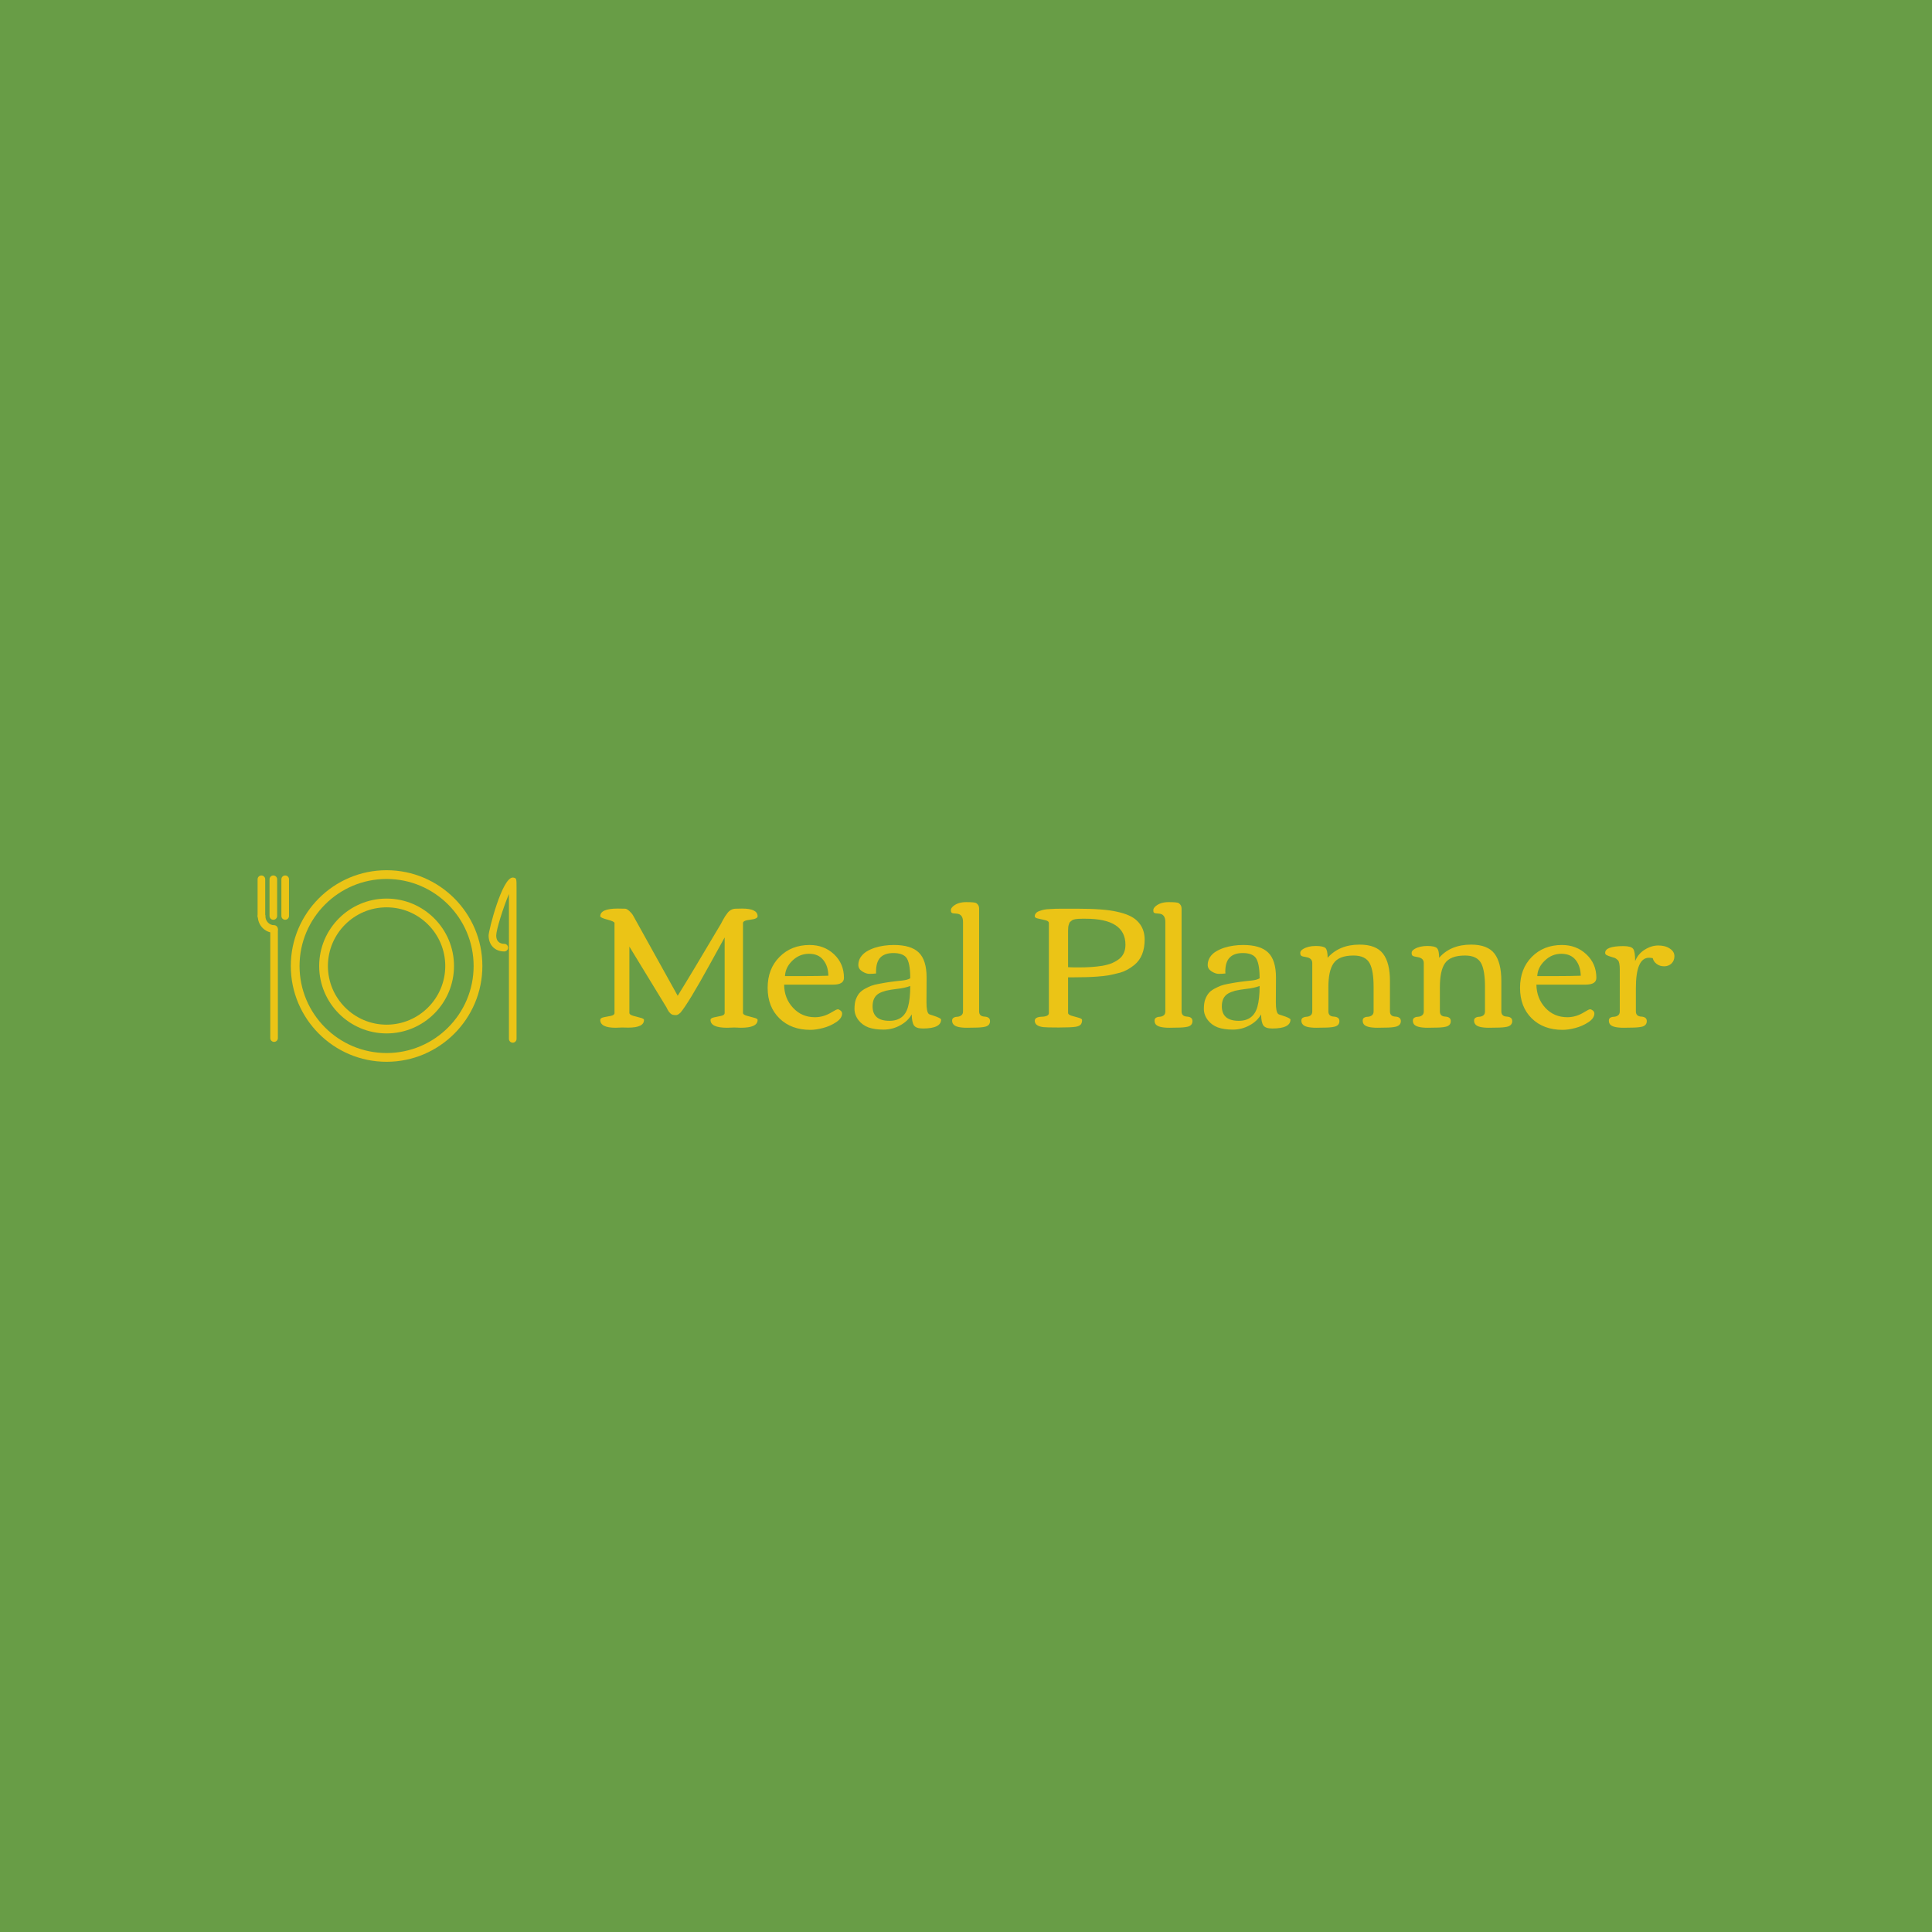
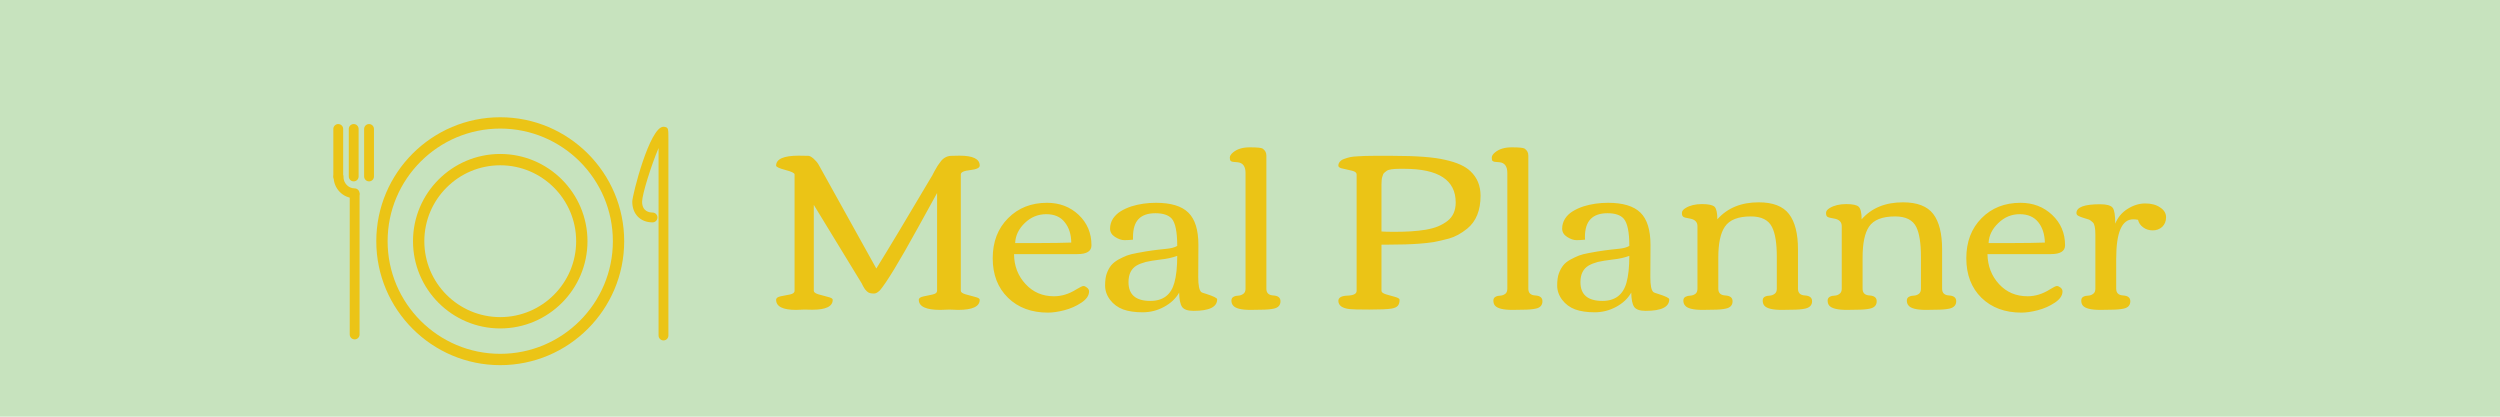
- <svg xmlns="http://www.w3.org/2000/svg" data-v-fde0c5aa="" viewBox="0 0 300 300" class="iconLeft">
-   <defs data-v-fde0c5aa="" />
-   <rect data-v-fde0c5aa="" fill="#689D46" x="0" y="0" width="300px" height="300px" class="logo-background-square" />
-   <defs data-v-fde0c5aa="" />
-   <g data-v-fde0c5aa="" id="cde68142-3314-41d4-8532-16b2269b4958" fill="#EBC416" transform="matrix(1.923792,0,0,1.923792,92.07397,122.4018)">
-     <path d="M1.74 18.14L1.74 10.88L1.74 10.88Q1.74 10.75 1.16 10.60L1.16 10.60L1.16 10.60Q0.59 10.45 0.59 10.33L0.59 10.33L0.59 10.33Q0.59 9.71 2.00 9.71L2.00 9.71L2.60 9.72L2.60 9.72Q2.72 9.72 2.93 9.90L2.93 9.90L2.93 9.90Q3.13 10.08 3.24 10.27L3.24 10.27L6.84 16.75L6.84 16.75Q7.91 15.03 10.30 10.99L10.30 10.99L10.30 11.00L10.30 11.00Q10.34 10.94 10.46 10.69L10.46 10.69L10.46 10.69Q10.59 10.45 10.67 10.33L10.67 10.33L10.67 10.33Q10.75 10.21 10.88 10.04L10.88 10.04L10.88 10.04Q11.15 9.72 11.54 9.72L11.54 9.72L12.04 9.71L12.04 9.71Q13.29 9.71 13.29 10.33L13.29 10.33L13.29 10.33Q13.29 10.54 12.70 10.61L12.70 10.61L12.70 10.61Q12.11 10.67 12.11 10.88L12.11 10.88L12.11 18.14L12.11 18.14Q12.11 18.27 12.41 18.36L12.41 18.36L12.41 18.36Q12.70 18.44 13.00 18.52L13.00 18.52L13.00 18.52Q13.29 18.59 13.29 18.70L13.29 18.70L13.29 18.70Q13.29 19.33 11.94 19.33L11.94 19.33L11.40 19.31L10.83 19.33L10.83 19.33Q9.49 19.33 9.49 18.70L9.49 18.70L9.49 18.70Q9.49 18.55 9.78 18.49L9.78 18.49L9.78 18.49Q10.06 18.43 10.35 18.37L10.35 18.37L10.35 18.37Q10.63 18.31 10.63 18.14L10.63 18.14L10.63 12.04L10.63 12.04Q10.50 12.27 9.45 14.18L9.45 14.18L9.45 14.18Q7.69 17.38 7.05 18.13L7.05 18.13L7.05 18.12L7.05 18.12Q6.86 18.31 6.70 18.31L6.70 18.31L6.70 18.31Q6.54 18.31 6.43 18.28L6.43 18.28L6.43 18.28Q6.33 18.25 6.25 18.17L6.25 18.17L6.25 18.17Q6.17 18.09 6.13 18.04L6.13 18.04L6.13 18.04Q6.09 17.99 6.02 17.86L6.02 17.86L6.02 17.86Q5.95 17.73 5.93 17.68L5.93 17.68L2.94 12.78L2.94 18.14L2.94 18.14Q2.94 18.27 3.23 18.36L3.23 18.36L3.23 18.36Q3.53 18.44 3.82 18.52L3.82 18.52L3.82 18.52Q4.12 18.59 4.12 18.70L4.12 18.70L4.12 18.70Q4.12 19.32 2.85 19.32L2.85 19.32L2.35 19.31L1.83 19.33L1.83 19.33Q0.59 19.33 0.59 18.70L0.59 18.70L0.59 18.70Q0.59 18.54 0.88 18.48L0.88 18.48L0.88 18.48Q1.16 18.43 1.45 18.37L1.45 18.37L1.45 18.37Q1.74 18.31 1.74 18.14L1.74 18.14ZM15.05 18.57L15.05 18.57L15.05 18.57Q14.10 17.64 14.10 16.11L14.10 16.11L14.10 16.11Q14.10 14.57 15.06 13.61L15.06 13.61L15.06 13.61Q16.01 12.65 17.49 12.65L17.49 12.65L17.49 12.65Q18.66 12.65 19.46 13.40L19.46 13.40L19.46 13.40Q20.26 14.16 20.26 15.30L20.26 15.30L20.26 15.30Q20.26 15.85 19.39 15.85L19.39 15.85L15.43 15.85L15.43 15.85Q15.44 16.96 16.15 17.72L16.15 17.72L16.15 17.72Q16.85 18.48 17.92 18.48L17.92 18.48L17.92 18.48Q18.63 18.48 19.30 18.06L19.30 18.06L19.30 18.06Q19.66 17.84 19.76 17.84L19.76 17.84L19.76 17.84Q19.86 17.84 19.98 17.94L19.98 17.94L19.98 17.94Q20.11 18.04 20.11 18.18L20.11 18.18L20.11 18.18Q20.11 18.56 19.63 18.88L19.63 18.88L19.63 18.88Q19.15 19.20 18.57 19.35L18.57 19.35L18.57 19.35Q17.99 19.50 17.55 19.50L17.55 19.50L17.55 19.50Q16.00 19.50 15.05 18.57ZM19.00 15.13L19.00 15.13L19.00 15.13Q18.99 14.35 18.59 13.86L18.59 13.86L18.59 13.86Q18.20 13.36 17.44 13.36L17.44 13.36L17.44 13.36Q16.67 13.36 16.10 13.91L16.10 13.91L16.10 13.91Q15.53 14.46 15.50 15.16L15.50 15.16L17.10 15.16L17.10 15.16Q18.16 15.16 19.00 15.13ZM22.31 14.98L22.31 14.98L22.31 14.98Q22.05 14.98 21.73 14.78L21.73 14.78L21.73 14.78Q21.42 14.58 21.42 14.26L21.42 14.26L21.42 14.26Q21.42 13.93 21.60 13.64L21.60 13.64L21.60 13.64Q21.79 13.36 22.08 13.18L22.08 13.18L22.08 13.18Q22.37 13.00 22.76 12.87L22.76 12.87L22.76 12.87Q23.47 12.65 24.29 12.65L24.29 12.65L24.29 12.65Q25.68 12.65 26.30 13.26L26.30 13.26L26.30 13.26Q26.93 13.87 26.93 15.28L26.93 15.28L26.92 17.29L26.92 17.29Q26.92 18.03 27.10 18.21L27.10 18.21L27.10 18.21Q27.15 18.26 27.41 18.33L27.41 18.33L27.41 18.33Q28.10 18.55 28.10 18.67L28.10 18.67L28.10 18.67Q28.10 19.39 26.63 19.39L26.63 19.39L26.63 19.39Q26.08 19.39 25.91 19.14L25.91 19.14L25.91 19.14Q25.74 18.89 25.73 18.25L25.73 18.25L25.73 18.25Q25.42 18.80 24.79 19.14L24.79 19.14L24.79 19.14Q24.17 19.48 23.45 19.48L23.45 19.48L23.45 19.48Q22.73 19.48 22.23 19.30L22.23 19.30L22.23 19.30Q21.73 19.11 21.42 18.70L21.42 18.70L21.42 18.70Q21.11 18.29 21.11 17.81L21.11 17.81L21.11 17.81Q21.11 17.33 21.22 17.04L21.22 17.04L21.22 17.04Q21.33 16.75 21.49 16.55L21.49 16.55L21.49 16.55Q21.66 16.35 21.94 16.19L21.94 16.19L21.94 16.19Q22.22 16.04 22.47 15.94L22.47 15.94L22.47 15.94Q22.72 15.85 23.11 15.78L23.11 15.78L23.11 15.78Q23.68 15.67 24.07 15.62L24.07 15.62L24.07 15.62Q24.46 15.58 24.47 15.57L24.47 15.57L24.47 15.57Q24.51 15.57 24.94 15.52L24.94 15.52L24.94 15.52Q25.37 15.48 25.61 15.34L25.61 15.34L25.61 15.34Q25.61 14.04 25.27 13.64L25.27 13.64L25.27 13.64Q24.96 13.30 24.25 13.30L24.25 13.30L24.25 13.30Q23.55 13.30 23.20 13.66L23.20 13.66L23.20 13.66Q22.85 14.02 22.85 14.80L22.85 14.80L22.85 14.95L22.85 14.95Q22.57 14.98 22.31 14.98ZM25.61 15.96L25.61 15.96L25.61 15.96Q25.15 16.13 24.56 16.19L24.56 16.19L24.56 16.19Q23.98 16.26 23.65 16.34L23.65 16.34L23.65 16.34Q23.31 16.43 23.08 16.56L23.08 16.56L23.08 16.56Q22.57 16.86 22.57 17.60L22.57 17.60L22.57 17.60Q22.57 18.77 23.93 18.77L23.93 18.77L23.93 18.77Q25.12 18.77 25.43 17.64L25.43 17.64L25.43 17.64Q25.61 17.00 25.61 15.96ZM30.78 19.32L30.78 19.32L30.19 19.33L30.19 19.33Q29.30 19.33 29.09 19.05L29.09 19.05L29.09 19.05Q28.99 18.93 28.99 18.75L28.99 18.75L28.99 18.75Q28.99 18.58 29.13 18.51L29.13 18.51L29.13 18.51Q29.26 18.44 29.43 18.44L29.43 18.44L29.43 18.44Q29.59 18.43 29.73 18.33L29.73 18.33L29.73 18.33Q29.87 18.23 29.87 18.01L29.87 18.01L29.87 10.79L29.87 10.79Q29.87 10.17 29.37 10.12L29.37 10.12L29.37 10.12Q29.33 10.12 29.25 10.11L29.25 10.11L29.25 10.11Q29.18 10.10 29.14 10.10L29.14 10.10L29.14 10.10Q29.11 10.10 29.06 10.09L29.06 10.09L29.06 10.09Q29.00 10.08 28.98 10.06L28.98 10.06L28.98 10.06Q28.96 10.05 28.94 10.03L28.94 10.03L28.94 10.03Q28.89 9.99 28.89 9.83L28.89 9.83L28.89 9.83Q28.89 9.67 29.10 9.50L29.10 9.50L29.10 9.50Q29.48 9.19 30.13 9.19L30.13 9.19L30.13 9.19Q30.82 9.19 30.94 9.27L30.94 9.27L30.94 9.27Q31.17 9.43 31.17 9.70L31.17 9.70L31.17 18.01L31.17 18.01Q31.17 18.41 31.61 18.43L31.61 18.43L31.61 18.43Q32.05 18.46 32.05 18.79L32.05 18.79L32.05 18.79Q32.05 19.16 31.64 19.25L31.64 19.25L31.64 19.25Q31.33 19.32 30.78 19.32ZM36.52 10.65L36.52 10.65L36.52 10.65Q36.24 10.58 35.95 10.52L35.95 10.52L35.95 10.52Q35.66 10.47 35.66 10.33L35.66 10.33L35.66 10.33Q35.66 10.19 35.76 10.08L35.76 10.08L35.76 10.08Q35.85 9.97 36.03 9.91L36.03 9.91L36.03 9.91Q36.22 9.84 36.40 9.80L36.40 9.80L36.40 9.80Q36.59 9.76 36.88 9.75L36.88 9.75L36.88 9.75Q37.28 9.72 37.86 9.72L37.86 9.72L39.05 9.72L39.05 9.72Q41.28 9.72 42.32 9.97L42.32 9.97L42.32 9.97Q43.42 10.21 43.91 10.69L43.91 10.69L43.91 10.69Q44.53 11.28 44.53 12.21L44.53 12.21L44.53 12.21Q44.53 13.58 43.70 14.26L43.70 14.26L43.70 14.26Q43.13 14.72 42.56 14.88L42.56 14.88L42.56 14.88Q41.99 15.03 41.61 15.10L41.61 15.10L41.61 15.10Q41.23 15.16 40.71 15.20L40.71 15.20L40.71 15.20Q39.92 15.26 38.78 15.26L38.78 15.26L38.35 15.26L38.35 18.14L38.35 18.14Q38.35 18.27 38.63 18.36L38.63 18.36L38.63 18.36Q38.92 18.44 39.20 18.52L39.20 18.52L39.20 18.52Q39.48 18.60 39.48 18.70L39.48 18.70L39.48 18.70Q39.48 18.93 39.38 19.06L39.38 19.06L39.38 19.06Q39.27 19.20 38.97 19.25L38.97 19.25L38.97 19.25Q38.61 19.31 37.59 19.31L37.59 19.31L37.59 19.31Q36.58 19.31 36.36 19.28L36.36 19.28L36.36 19.28Q35.67 19.20 35.66 18.77L35.66 18.77L35.66 18.77Q35.66 18.46 36.23 18.44L36.23 18.44L36.23 18.44Q36.80 18.42 36.80 18.14L36.80 18.14L36.80 10.88L36.80 10.88Q36.80 10.72 36.52 10.65ZM42.98 12.63L42.98 12.63L42.98 12.63Q42.98 10.53 39.77 10.53L39.77 10.53L39.48 10.53L39.48 10.53Q38.84 10.53 38.67 10.66L38.67 10.66L38.67 10.66Q38.49 10.79 38.46 10.86L38.46 10.86L38.46 10.86Q38.43 10.94 38.40 11.03L38.40 11.03L38.40 11.03Q38.35 11.18 38.35 11.50L38.35 11.50L38.35 14.44L38.35 14.44Q38.60 14.46 39.17 14.46L39.17 14.46L39.17 14.46Q39.74 14.46 40.20 14.43L40.20 14.43L40.20 14.43Q40.66 14.40 41.11 14.33L41.11 14.33L41.11 14.33Q41.56 14.25 41.88 14.12L41.88 14.12L41.88 14.12Q42.21 13.98 42.47 13.78L42.47 13.78L42.47 13.78Q42.98 13.38 42.98 12.63ZM47.12 19.32L47.12 19.32L46.53 19.33L46.53 19.33Q45.64 19.33 45.42 19.05L45.42 19.05L45.42 19.05Q45.33 18.93 45.33 18.75L45.33 18.75L45.33 18.75Q45.33 18.58 45.47 18.51L45.47 18.51L45.47 18.51Q45.60 18.44 45.77 18.44L45.77 18.44L45.77 18.44Q45.93 18.43 46.07 18.33L46.07 18.33L46.07 18.33Q46.20 18.23 46.20 18.01L46.20 18.01L46.20 10.79L46.20 10.79Q46.20 10.17 45.71 10.12L45.71 10.12L45.71 10.12Q45.66 10.12 45.59 10.11L45.59 10.11L45.59 10.11Q45.51 10.10 45.48 10.10L45.48 10.10L45.48 10.10Q45.45 10.10 45.39 10.09L45.39 10.09L45.39 10.09Q45.34 10.08 45.32 10.06L45.32 10.06L45.32 10.06Q45.29 10.05 45.27 10.03L45.27 10.03L45.27 10.03Q45.23 9.99 45.23 9.83L45.23 9.83L45.23 9.83Q45.23 9.67 45.44 9.50L45.44 9.50L45.44 9.50Q45.82 9.19 46.47 9.19L46.47 9.19L46.47 9.19Q47.16 9.19 47.28 9.27L47.28 9.27L47.28 9.27Q47.51 9.43 47.51 9.70L47.51 9.70L47.51 18.01L47.51 18.01Q47.51 18.41 47.95 18.43L47.95 18.43L47.95 18.43Q48.39 18.46 48.39 18.79L48.39 18.79L48.39 18.79Q48.39 19.16 47.98 19.25L47.98 19.25L47.98 19.25Q47.67 19.32 47.12 19.32ZM50.51 14.98L50.51 14.98L50.51 14.98Q50.25 14.98 49.93 14.78L49.93 14.78L49.93 14.78Q49.62 14.58 49.62 14.26L49.62 14.26L49.62 14.26Q49.62 13.93 49.80 13.64L49.80 13.64L49.80 13.64Q49.98 13.36 50.28 13.18L50.28 13.18L50.28 13.18Q50.57 13.00 50.96 12.87L50.96 12.87L50.96 12.87Q51.67 12.65 52.49 12.65L52.49 12.65L52.49 12.65Q53.87 12.65 54.50 13.26L54.50 13.26L54.50 13.26Q55.13 13.87 55.13 15.28L55.13 15.28L55.12 17.29L55.12 17.29Q55.12 18.03 55.30 18.21L55.30 18.21L55.30 18.21Q55.35 18.26 55.60 18.33L55.60 18.33L55.60 18.33Q56.30 18.55 56.30 18.67L56.30 18.67L56.30 18.67Q56.30 19.39 54.83 19.39L54.83 19.39L54.83 19.39Q54.28 19.39 54.11 19.14L54.11 19.14L54.11 19.14Q53.94 18.89 53.93 18.25L53.93 18.25L53.93 18.25Q53.62 18.80 52.99 19.14L52.99 19.14L52.99 19.14Q52.36 19.48 51.65 19.48L51.65 19.48L51.65 19.48Q50.93 19.48 50.43 19.30L50.43 19.30L50.43 19.30Q49.93 19.11 49.62 18.70L49.62 18.70L49.62 18.70Q49.31 18.29 49.31 17.81L49.31 17.81L49.31 17.81Q49.31 17.33 49.42 17.04L49.42 17.04L49.42 17.04Q49.53 16.75 49.69 16.55L49.69 16.55L49.69 16.55Q49.85 16.35 50.14 16.19L50.14 16.19L50.14 16.19Q50.42 16.04 50.67 15.94L50.67 15.94L50.67 15.94Q50.91 15.85 51.30 15.78L51.30 15.78L51.30 15.78Q51.88 15.67 52.27 15.62L52.27 15.62L52.27 15.62Q52.66 15.58 52.67 15.57L52.67 15.57L52.67 15.57Q52.71 15.57 53.14 15.52L53.14 15.52L53.14 15.52Q53.57 15.48 53.81 15.34L53.81 15.34L53.81 15.34Q53.81 14.04 53.46 13.64L53.46 13.64L53.46 13.64Q53.16 13.30 52.45 13.30L52.45 13.30L52.45 13.30Q51.75 13.30 51.40 13.66L51.40 13.66L51.40 13.66Q51.04 14.02 51.04 14.80L51.04 14.80L51.05 14.95L51.05 14.95Q50.76 14.98 50.51 14.98ZM53.81 15.96L53.81 15.96L53.81 15.96Q53.35 16.13 52.76 16.19L52.76 16.19L52.76 16.19Q52.18 16.26 51.84 16.34L51.84 16.34L51.84 16.34Q51.51 16.43 51.28 16.56L51.28 16.56L51.28 16.56Q50.76 16.86 50.76 17.60L50.76 17.60L50.76 17.60Q50.76 18.77 52.13 18.77L52.13 18.77L52.13 18.77Q53.31 18.77 53.63 17.64L53.63 17.64L53.63 17.64Q53.81 17.00 53.81 15.96ZM58.97 19.32L58.97 19.32L58.39 19.33L58.39 19.33Q57.49 19.33 57.28 19.05L57.28 19.05L57.28 19.05Q57.18 18.93 57.18 18.75L57.18 18.75L57.18 18.75Q57.18 18.58 57.32 18.51L57.32 18.51L57.32 18.51Q57.46 18.44 57.62 18.44L57.62 18.44L57.62 18.44Q57.79 18.43 57.93 18.33L57.93 18.33L57.93 18.33Q58.06 18.23 58.06 18.01L58.06 18.01L58.06 14.11L58.06 14.11Q58.06 13.71 57.57 13.63L57.57 13.63L57.57 13.63Q57.23 13.58 57.16 13.51L57.16 13.51L57.16 13.51Q57.09 13.45 57.09 13.28L57.09 13.28L57.09 13.28Q57.09 13.11 57.33 12.97L57.33 12.97L57.33 12.97Q57.73 12.73 58.34 12.73L58.34 12.73L58.34 12.73Q58.95 12.73 59.13 12.90L59.13 12.90L59.13 12.90Q59.30 13.08 59.30 13.68L59.30 13.68L59.30 13.68Q60.24 12.62 61.88 12.62L61.88 12.62L61.88 12.62Q63.21 12.62 63.77 13.35L63.77 13.35L63.77 13.35Q64.33 14.08 64.33 15.55L64.33 15.55L64.33 18.01L64.33 18.01Q64.33 18.41 64.77 18.43L64.77 18.43L64.77 18.43Q65.21 18.46 65.21 18.79L65.21 18.79L65.21 18.79Q65.21 19.15 64.78 19.25L64.78 19.25L64.78 19.25Q64.47 19.32 63.92 19.32L63.92 19.32L63.33 19.33L63.33 19.33Q62.43 19.33 62.22 19.05L62.22 19.05L62.22 19.05Q62.13 18.93 62.13 18.75L62.13 18.75L62.13 18.75Q62.13 18.58 62.26 18.51L62.26 18.51L62.26 18.51Q62.40 18.44 62.57 18.44L62.57 18.44L62.57 18.44Q62.73 18.43 62.87 18.33L62.87 18.33L62.87 18.33Q63.01 18.23 63.01 18.01L63.01 18.01L63.01 16.02L63.01 16.02Q63.01 14.75 62.71 14.16L62.71 14.16L62.71 14.16Q62.38 13.50 61.39 13.50L61.39 13.50L61.39 13.50Q60.20 13.50 59.77 14.14L59.77 14.14L59.77 14.14Q59.36 14.74 59.36 16.06L59.36 16.06L59.36 18.01L59.36 18.01Q59.36 18.41 59.80 18.43L59.80 18.43L59.80 18.43Q60.25 18.46 60.25 18.79L60.25 18.79L60.25 18.79Q60.25 19.16 59.83 19.25L59.83 19.25L59.83 19.25Q59.53 19.32 58.97 19.32ZM67.97 19.32L67.97 19.32L67.38 19.33L67.38 19.33Q66.49 19.33 66.27 19.05L66.27 19.05L66.27 19.05Q66.18 18.93 66.18 18.75L66.18 18.75L66.18 18.75Q66.18 18.58 66.32 18.51L66.32 18.51L66.32 18.51Q66.45 18.44 66.62 18.44L66.62 18.44L66.62 18.44Q66.79 18.43 66.92 18.33L66.92 18.33L66.92 18.33Q67.06 18.23 67.06 18.01L67.06 18.01L67.06 14.11L67.06 14.11Q67.06 13.71 66.57 13.63L66.57 13.63L66.57 13.63Q66.23 13.58 66.15 13.51L66.15 13.51L66.15 13.51Q66.08 13.45 66.08 13.28L66.08 13.28L66.08 13.28Q66.08 13.11 66.32 12.97L66.32 12.97L66.32 12.97Q66.73 12.73 67.34 12.73L67.34 12.73L67.34 12.73Q67.95 12.73 68.12 12.90L68.12 12.90L68.12 12.90Q68.30 13.08 68.30 13.68L68.30 13.68L68.30 13.68Q69.23 12.62 70.88 12.62L70.88 12.62L70.88 12.62Q72.21 12.62 72.77 13.35L72.77 13.35L72.77 13.35Q73.32 14.08 73.32 15.55L73.32 15.55L73.32 18.01L73.32 18.01Q73.32 18.41 73.76 18.43L73.76 18.43L73.76 18.43Q74.20 18.46 74.20 18.79L74.20 18.79L74.20 18.79Q74.20 19.15 73.78 19.25L73.78 19.25L73.78 19.25Q73.47 19.32 72.91 19.32L72.91 19.32L72.32 19.33L72.32 19.33Q71.43 19.33 71.22 19.05L71.22 19.05L71.22 19.05Q71.12 18.93 71.12 18.75L71.12 18.75L71.12 18.75Q71.12 18.58 71.26 18.51L71.26 18.51L71.26 18.51Q71.39 18.44 71.56 18.44L71.56 18.44L71.56 18.44Q71.73 18.43 71.87 18.33L71.87 18.33L71.87 18.33Q72.00 18.23 72.00 18.01L72.00 18.01L72.00 16.02L72.00 16.02Q72.00 14.75 71.71 14.16L71.71 14.16L71.71 14.16Q71.38 13.50 70.39 13.50L70.39 13.50L70.39 13.50Q69.19 13.50 68.76 14.14L68.76 14.14L68.76 14.14Q68.36 14.74 68.36 16.06L68.36 16.06L68.36 18.01L68.36 18.01Q68.36 18.41 68.80 18.43L68.80 18.43L68.80 18.43Q69.24 18.46 69.24 18.79L69.24 18.79L69.24 18.79Q69.24 19.16 68.82 19.25L68.82 19.25L68.82 19.25Q68.52 19.32 67.97 19.32ZM75.77 18.57L75.77 18.57L75.77 18.57Q74.83 17.64 74.83 16.11L74.83 16.11L74.83 16.11Q74.83 14.57 75.78 13.61L75.78 13.61L75.78 13.61Q76.73 12.65 78.21 12.65L78.21 12.65L78.21 12.65Q79.38 12.65 80.18 13.40L80.18 13.40L80.18 13.40Q80.99 14.16 80.99 15.30L80.99 15.30L80.99 15.30Q80.99 15.85 80.11 15.85L80.11 15.85L76.15 15.85L76.15 15.85Q76.17 16.96 76.87 17.72L76.87 17.72L76.87 17.72Q77.57 18.48 78.65 18.48L78.65 18.48L78.65 18.48Q79.36 18.48 80.03 18.06L80.03 18.06L80.03 18.06Q80.38 17.84 80.48 17.84L80.48 17.84L80.48 17.84Q80.58 17.84 80.71 17.94L80.71 17.94L80.71 17.94Q80.83 18.04 80.83 18.18L80.83 18.18L80.83 18.18Q80.83 18.56 80.35 18.88L80.35 18.88L80.35 18.88Q79.87 19.20 79.29 19.35L79.29 19.35L79.29 19.35Q78.71 19.50 78.27 19.50L78.27 19.50L78.27 19.50Q76.72 19.50 75.77 18.57ZM79.73 15.13L79.73 15.13L79.73 15.13Q79.71 14.35 79.32 13.86L79.32 13.86L79.32 13.86Q78.92 13.36 78.16 13.36L78.16 13.36L78.16 13.36Q77.40 13.36 76.83 13.91L76.83 13.91L76.83 13.91Q76.25 14.46 76.22 15.16L76.22 15.16L77.82 15.16L77.82 15.16Q78.89 15.16 79.73 15.13ZM83.79 19.32L83.79 19.32L83.20 19.33L83.20 19.33Q82.30 19.33 82.09 19.05L82.09 19.05L82.09 19.05Q82.00 18.93 82.00 18.75L82.00 18.75L82.00 18.75Q82.00 18.58 82.13 18.51L82.13 18.51L82.13 18.51Q82.27 18.44 82.44 18.44L82.44 18.44L82.44 18.44Q82.61 18.43 82.74 18.33L82.74 18.33L82.74 18.33Q82.88 18.23 82.88 18.01L82.88 18.01L82.88 14.64L82.88 14.64Q82.88 14.03 82.73 13.88L82.73 13.88L82.73 13.88Q82.58 13.74 82.49 13.70L82.49 13.70L82.49 13.70Q82.39 13.66 82.17 13.60L82.17 13.60L82.17 13.60Q81.96 13.54 81.83 13.47L81.83 13.47L81.83 13.47Q81.70 13.41 81.70 13.29L81.70 13.29L81.70 13.29Q81.70 12.74 83.17 12.74L83.17 12.74L83.17 12.74Q83.79 12.74 83.96 12.96L83.96 12.96L83.96 12.96Q84.12 13.17 84.12 13.95L84.12 13.95L84.12 13.95Q84.36 13.36 84.89 13.03L84.89 13.03L84.89 13.03Q85.43 12.69 85.99 12.69L85.99 12.69L85.99 12.69Q86.56 12.69 86.92 12.94L86.92 12.94L86.92 12.94Q87.29 13.18 87.29 13.55L87.29 13.55L87.29 13.55Q87.29 13.92 87.05 14.15L87.05 14.15L87.05 14.15Q86.81 14.37 86.46 14.37L86.46 14.37L86.46 14.37Q86.11 14.37 85.86 14.18L85.86 14.18L85.86 14.18Q85.61 14 85.54 13.71L85.54 13.71L85.54 13.71Q85.36 13.68 85.24 13.68L85.24 13.68L85.24 13.68Q84.18 13.68 84.18 16.13L84.18 16.13L84.18 18.01L84.18 18.01Q84.18 18.41 84.62 18.43L84.62 18.43L84.62 18.43Q85.06 18.46 85.06 18.79L85.06 18.79L85.06 18.79Q85.06 19.16 84.65 19.25L84.65 19.25L84.65 19.25Q84.33 19.32 83.79 19.32Z" />
+ <svg xmlns="http://www.w3.org/2000/svg" data-v-fde0c5aa="" viewBox="0 0 300 50" class="iconLeft">
+   <defs data-v-fde0c5aa="">
+         
+     </defs>
+   <rect data-v-fde0c5aa="" fill="#C7E3BE" x="0" y="0" width="300px" height="50px" class="logo-background-square">
+     </rect>
+   <defs data-v-fde0c5aa="">
+         
+     </defs>
+   <g data-v-fde0c5aa="" id="cde68142-3314-41d4-8532-16b2269b4958" fill="#EBC416" transform="matrix(1.923792,0,0,1.923792,92,0)">
+     <path d="M1.74 18.14L1.74 10.88L1.74 10.88Q1.74 10.75 1.16 10.60L1.16 10.60L1.16 10.60Q0.59 10.45 0.59 10.33L0.59 10.33L0.59 10.33Q0.59 9.71 2.00 9.71L2.00 9.71L2.60 9.72L2.60 9.72Q2.72 9.72 2.93 9.90L2.93 9.90L2.93 9.90Q3.13 10.08 3.24 10.27L3.24 10.27L6.84 16.75L6.84 16.75Q7.91 15.03 10.30 10.99L10.30 10.99L10.30 11.00L10.30 11.00Q10.34 10.94 10.46 10.69L10.46 10.69L10.46 10.69Q10.59 10.45 10.67 10.33L10.67 10.33L10.67 10.33Q10.75 10.21 10.88 10.04L10.88 10.04L10.88 10.04Q11.15 9.72 11.54 9.72L11.54 9.72L12.04 9.71L12.04 9.71Q13.29 9.71 13.29 10.33L13.29 10.33L13.29 10.33Q13.29 10.54 12.70 10.61L12.70 10.61L12.70 10.61Q12.11 10.67 12.11 10.88L12.11 10.88L12.11 18.14L12.11 18.14Q12.11 18.27 12.41 18.36L12.41 18.36L12.41 18.36Q12.70 18.44 13.00 18.52L13.00 18.52L13.00 18.52Q13.29 18.59 13.29 18.70L13.29 18.70L13.29 18.70Q13.29 19.33 11.94 19.33L11.94 19.33L11.40 19.31L10.83 19.33L10.83 19.33Q9.49 19.33 9.49 18.70L9.49 18.70L9.49 18.70Q9.49 18.55 9.78 18.49L9.78 18.49L9.78 18.49Q10.06 18.43 10.35 18.37L10.35 18.37L10.35 18.37Q10.63 18.31 10.63 18.14L10.63 18.14L10.63 12.04L10.63 12.04Q10.50 12.27 9.45 14.18L9.45 14.18L9.45 14.18Q7.69 17.38 7.05 18.13L7.05 18.13L7.05 18.12L7.05 18.12Q6.86 18.31 6.70 18.31L6.70 18.31L6.70 18.31Q6.54 18.31 6.43 18.28L6.43 18.28L6.43 18.28Q6.33 18.25 6.25 18.17L6.25 18.17L6.25 18.17Q6.17 18.09 6.13 18.04L6.13 18.04L6.13 18.04Q6.09 17.99 6.02 17.86L6.02 17.86L6.02 17.86Q5.95 17.73 5.93 17.68L5.93 17.68L2.94 12.78L2.94 18.14L2.94 18.14Q2.94 18.27 3.23 18.36L3.23 18.36L3.23 18.36Q3.53 18.44 3.82 18.52L3.82 18.52L3.82 18.52Q4.12 18.59 4.12 18.70L4.12 18.70L4.12 18.70Q4.12 19.32 2.85 19.32L2.85 19.32L2.35 19.31L1.83 19.33L1.83 19.33Q0.59 19.33 0.59 18.70L0.59 18.70L0.59 18.70Q0.59 18.54 0.88 18.48L0.88 18.48L0.88 18.48Q1.16 18.43 1.45 18.37L1.45 18.37L1.45 18.37Q1.74 18.31 1.74 18.14L1.74 18.14ZM15.05 18.57L15.05 18.57L15.05 18.57Q14.10 17.64 14.10 16.11L14.10 16.11L14.10 16.11Q14.10 14.57 15.06 13.61L15.06 13.61L15.06 13.61Q16.01 12.65 17.49 12.65L17.49 12.65L17.49 12.65Q18.66 12.65 19.46 13.40L19.46 13.40L19.46 13.40Q20.26 14.16 20.26 15.30L20.26 15.30L20.26 15.30Q20.26 15.85 19.39 15.85L19.39 15.85L15.43 15.85L15.43 15.85Q15.44 16.96 16.15 17.72L16.15 17.72L16.15 17.72Q16.85 18.48 17.92 18.48L17.92 18.48L17.92 18.48Q18.63 18.48 19.30 18.06L19.30 18.06L19.30 18.06Q19.66 17.84 19.76 17.84L19.76 17.84L19.76 17.84Q19.86 17.84 19.98 17.94L19.98 17.94L19.98 17.94Q20.11 18.04 20.11 18.18L20.11 18.18L20.11 18.18Q20.11 18.56 19.63 18.88L19.63 18.88L19.63 18.88Q19.15 19.20 18.57 19.35L18.57 19.35L18.57 19.35Q17.99 19.50 17.55 19.50L17.55 19.50L17.55 19.50Q16.00 19.50 15.05 18.57ZM19.00 15.13L19.00 15.13L19.00 15.13Q18.99 14.35 18.59 13.86L18.59 13.86L18.59 13.86Q18.20 13.36 17.44 13.36L17.44 13.36L17.44 13.36Q16.67 13.36 16.10 13.91L16.10 13.91L16.10 13.91Q15.53 14.46 15.50 15.16L15.50 15.16L17.10 15.16L17.10 15.16Q18.16 15.16 19.00 15.13ZM22.31 14.98L22.31 14.98L22.31 14.98Q22.05 14.98 21.73 14.78L21.73 14.78L21.73 14.78Q21.42 14.58 21.42 14.26L21.42 14.26L21.42 14.26Q21.42 13.93 21.60 13.64L21.60 13.64L21.60 13.64Q21.79 13.36 22.08 13.18L22.08 13.18L22.08 13.18Q22.37 13.00 22.76 12.87L22.76 12.87L22.76 12.87Q23.47 12.65 24.29 12.65L24.29 12.65L24.29 12.65Q25.68 12.65 26.30 13.26L26.30 13.26L26.30 13.26Q26.93 13.87 26.93 15.28L26.93 15.28L26.92 17.29L26.92 17.29Q26.92 18.03 27.10 18.21L27.10 18.21L27.10 18.21Q27.15 18.26 27.41 18.33L27.41 18.33L27.41 18.33Q28.10 18.55 28.10 18.67L28.10 18.67L28.10 18.67Q28.10 19.39 26.63 19.39L26.63 19.39L26.63 19.39Q26.08 19.39 25.91 19.14L25.91 19.14L25.91 19.14Q25.74 18.89 25.73 18.25L25.73 18.25L25.73 18.25Q25.42 18.80 24.79 19.14L24.79 19.14L24.79 19.14Q24.17 19.48 23.45 19.48L23.45 19.48L23.45 19.48Q22.73 19.48 22.23 19.30L22.23 19.30L22.23 19.30Q21.73 19.11 21.42 18.70L21.42 18.70L21.42 18.70Q21.11 18.29 21.11 17.81L21.11 17.81L21.11 17.81Q21.11 17.33 21.22 17.04L21.22 17.04L21.22 17.04Q21.33 16.75 21.49 16.55L21.49 16.55L21.49 16.55Q21.66 16.35 21.94 16.19L21.94 16.19L21.94 16.19Q22.22 16.04 22.47 15.94L22.47 15.94L22.47 15.94Q22.72 15.85 23.11 15.78L23.11 15.78L23.11 15.78Q23.68 15.67 24.07 15.62L24.07 15.62L24.07 15.62Q24.46 15.58 24.47 15.57L24.47 15.57L24.47 15.57Q24.51 15.57 24.94 15.52L24.94 15.52L24.94 15.52Q25.37 15.48 25.61 15.34L25.61 15.34L25.61 15.34Q25.61 14.04 25.27 13.64L25.27 13.64L25.27 13.64Q24.96 13.30 24.25 13.30L24.25 13.30L24.25 13.30Q23.55 13.30 23.20 13.66L23.20 13.66L23.20 13.66Q22.85 14.02 22.85 14.80L22.85 14.80L22.85 14.95L22.85 14.95Q22.57 14.98 22.31 14.98ZM25.61 15.96L25.61 15.96L25.61 15.96Q25.15 16.13 24.56 16.19L24.56 16.19L24.56 16.19Q23.98 16.26 23.65 16.34L23.65 16.34L23.65 16.34Q23.31 16.43 23.08 16.56L23.08 16.56L23.08 16.56Q22.57 16.86 22.57 17.60L22.57 17.60L22.57 17.60Q22.57 18.77 23.93 18.77L23.93 18.77L23.93 18.77Q25.12 18.77 25.43 17.64L25.43 17.64L25.43 17.64Q25.61 17.00 25.61 15.96ZM30.78 19.32L30.78 19.32L30.19 19.33L30.19 19.33Q29.30 19.33 29.09 19.05L29.09 19.05L29.09 19.05Q28.99 18.93 28.99 18.75L28.99 18.75L28.99 18.75Q28.99 18.58 29.13 18.51L29.13 18.51L29.13 18.51Q29.26 18.44 29.43 18.44L29.43 18.44L29.43 18.44Q29.59 18.43 29.73 18.33L29.73 18.33L29.73 18.33Q29.87 18.23 29.87 18.01L29.87 18.01L29.87 10.79L29.87 10.79Q29.87 10.17 29.37 10.12L29.37 10.12L29.37 10.12Q29.33 10.12 29.25 10.11L29.25 10.11L29.25 10.11Q29.18 10.10 29.14 10.10L29.14 10.10L29.14 10.10Q29.11 10.10 29.06 10.09L29.06 10.09L29.06 10.09Q29.00 10.08 28.98 10.06L28.98 10.06L28.98 10.06Q28.96 10.05 28.94 10.03L28.94 10.03L28.94 10.03Q28.89 9.99 28.89 9.83L28.89 9.83L28.89 9.83Q28.89 9.67 29.10 9.50L29.10 9.50L29.10 9.50Q29.48 9.19 30.13 9.19L30.13 9.19L30.13 9.19Q30.82 9.19 30.94 9.27L30.94 9.27L30.94 9.27Q31.17 9.43 31.17 9.70L31.17 9.70L31.17 18.01L31.17 18.01Q31.17 18.41 31.61 18.43L31.61 18.43L31.61 18.43Q32.05 18.46 32.05 18.79L32.05 18.79L32.05 18.79Q32.05 19.16 31.64 19.25L31.64 19.25L31.64 19.25Q31.33 19.32 30.78 19.32ZM36.52 10.65L36.52 10.65L36.52 10.65Q36.24 10.58 35.95 10.52L35.95 10.52L35.95 10.52Q35.66 10.47 35.66 10.33L35.66 10.33L35.66 10.33Q35.66 10.19 35.76 10.08L35.76 10.08L35.76 10.08Q35.85 9.97 36.03 9.91L36.03 9.91L36.03 9.91Q36.22 9.84 36.40 9.80L36.40 9.80L36.40 9.80Q36.59 9.76 36.88 9.75L36.88 9.75L36.88 9.75Q37.28 9.72 37.86 9.72L37.86 9.72L39.05 9.72L39.05 9.72Q41.28 9.72 42.32 9.97L42.32 9.97L42.32 9.97Q43.42 10.21 43.91 10.69L43.91 10.69L43.91 10.69Q44.53 11.28 44.53 12.21L44.53 12.21L44.53 12.21Q44.53 13.58 43.70 14.26L43.70 14.26L43.70 14.26Q43.13 14.72 42.56 14.88L42.56 14.88L42.56 14.88Q41.99 15.03 41.61 15.10L41.61 15.10L41.61 15.10Q41.23 15.16 40.71 15.20L40.71 15.20L40.71 15.20Q39.92 15.26 38.78 15.26L38.78 15.26L38.35 15.26L38.35 18.14L38.35 18.14Q38.35 18.27 38.63 18.36L38.63 18.36L38.63 18.36Q38.92 18.44 39.20 18.52L39.20 18.52L39.20 18.52Q39.48 18.60 39.48 18.70L39.48 18.70L39.48 18.70Q39.48 18.93 39.38 19.06L39.38 19.06L39.38 19.06Q39.27 19.20 38.97 19.25L38.97 19.25L38.97 19.25Q38.61 19.31 37.59 19.31L37.59 19.31L37.59 19.31Q36.58 19.31 36.36 19.28L36.36 19.28L36.36 19.28Q35.67 19.20 35.66 18.77L35.66 18.77L35.66 18.77Q35.66 18.46 36.23 18.44L36.23 18.44L36.23 18.44Q36.80 18.42 36.80 18.14L36.80 18.14L36.80 10.88L36.80 10.88Q36.80 10.72 36.52 10.65ZM42.98 12.63L42.98 12.63L42.98 12.63Q42.98 10.53 39.77 10.53L39.77 10.53L39.48 10.53L39.48 10.53Q38.84 10.53 38.67 10.66L38.67 10.66L38.67 10.66Q38.49 10.79 38.46 10.86L38.46 10.86L38.46 10.86Q38.43 10.94 38.40 11.03L38.40 11.03L38.40 11.03Q38.35 11.18 38.35 11.50L38.35 11.50L38.35 14.44L38.35 14.44Q38.60 14.46 39.17 14.46L39.17 14.46L39.17 14.46Q39.74 14.46 40.20 14.43L40.20 14.43L40.20 14.43Q40.66 14.40 41.11 14.33L41.11 14.33L41.11 14.33Q41.56 14.25 41.88 14.12L41.88 14.12L41.88 14.12Q42.21 13.98 42.47 13.78L42.47 13.78L42.47 13.78Q42.98 13.38 42.98 12.63ZM47.12 19.32L47.12 19.32L46.53 19.33L46.53 19.33Q45.64 19.33 45.42 19.05L45.42 19.05L45.42 19.05Q45.33 18.93 45.33 18.75L45.33 18.75L45.33 18.75Q45.33 18.58 45.47 18.51L45.47 18.51L45.47 18.51Q45.60 18.44 45.77 18.44L45.77 18.44L45.77 18.44Q45.93 18.43 46.07 18.33L46.07 18.33L46.07 18.33Q46.20 18.23 46.20 18.01L46.20 18.01L46.20 10.79L46.20 10.79Q46.20 10.17 45.71 10.12L45.71 10.12L45.71 10.12Q45.66 10.12 45.59 10.11L45.59 10.11L45.59 10.11Q45.51 10.10 45.48 10.10L45.48 10.10L45.48 10.10Q45.45 10.10 45.39 10.09L45.39 10.09L45.39 10.09Q45.34 10.08 45.32 10.06L45.32 10.06L45.32 10.06Q45.29 10.05 45.27 10.03L45.27 10.03L45.27 10.03Q45.23 9.99 45.23 9.83L45.23 9.83L45.23 9.83Q45.23 9.67 45.44 9.50L45.44 9.50L45.44 9.50Q45.82 9.19 46.47 9.19L46.47 9.19L46.47 9.19Q47.16 9.19 47.28 9.27L47.28 9.27L47.28 9.27Q47.51 9.43 47.51 9.70L47.51 9.70L47.51 18.01L47.51 18.01Q47.51 18.41 47.95 18.43L47.95 18.43L47.95 18.43Q48.39 18.46 48.39 18.79L48.39 18.79L48.39 18.79Q48.39 19.16 47.98 19.25L47.98 19.25L47.98 19.25Q47.67 19.32 47.12 19.32ZM50.51 14.98L50.51 14.98L50.51 14.98Q50.25 14.98 49.93 14.78L49.93 14.78L49.93 14.78Q49.62 14.58 49.62 14.26L49.62 14.26L49.62 14.26Q49.62 13.93 49.80 13.64L49.80 13.64L49.80 13.64Q49.98 13.36 50.28 13.18L50.28 13.18L50.28 13.18Q50.57 13.00 50.96 12.87L50.96 12.87L50.96 12.87Q51.67 12.65 52.49 12.65L52.49 12.65L52.49 12.65Q53.87 12.65 54.50 13.26L54.50 13.26L54.50 13.26Q55.13 13.87 55.13 15.28L55.13 15.28L55.12 17.29L55.12 17.29Q55.12 18.03 55.30 18.21L55.30 18.21L55.30 18.21Q55.35 18.26 55.60 18.33L55.60 18.33L55.60 18.33Q56.30 18.55 56.30 18.67L56.30 18.67L56.30 18.67Q56.30 19.39 54.83 19.39L54.83 19.39L54.83 19.39Q54.28 19.39 54.11 19.14L54.11 19.14L54.11 19.14Q53.94 18.89 53.93 18.25L53.93 18.25L53.93 18.25Q53.62 18.80 52.99 19.14L52.99 19.14L52.99 19.14Q52.36 19.48 51.65 19.48L51.65 19.48L51.65 19.48Q50.93 19.48 50.43 19.30L50.43 19.30L50.43 19.30Q49.93 19.11 49.62 18.70L49.62 18.70L49.62 18.70Q49.31 18.29 49.31 17.81L49.31 17.81L49.31 17.81Q49.31 17.33 49.42 17.04L49.42 17.04L49.42 17.04Q49.53 16.75 49.69 16.55L49.69 16.55L49.69 16.55Q49.85 16.35 50.14 16.19L50.14 16.19L50.14 16.19Q50.42 16.04 50.67 15.94L50.67 15.94L50.67 15.94Q50.91 15.85 51.30 15.78L51.30 15.78L51.30 15.78Q51.88 15.67 52.27 15.62L52.27 15.62L52.27 15.62Q52.66 15.58 52.67 15.57L52.67 15.57L52.67 15.57Q52.71 15.57 53.14 15.52L53.14 15.52L53.14 15.52Q53.57 15.48 53.81 15.34L53.81 15.34L53.81 15.34Q53.81 14.04 53.46 13.64L53.46 13.64L53.46 13.64Q53.16 13.30 52.45 13.30L52.45 13.30L52.45 13.30Q51.75 13.30 51.40 13.66L51.40 13.66L51.40 13.66Q51.04 14.02 51.04 14.80L51.04 14.80L51.05 14.95L51.05 14.95Q50.76 14.98 50.51 14.98ZM53.81 15.96L53.81 15.96L53.81 15.96Q53.35 16.13 52.76 16.19L52.76 16.19L52.76 16.19Q52.18 16.26 51.84 16.34L51.84 16.34L51.84 16.34Q51.51 16.43 51.28 16.56L51.28 16.56L51.28 16.56Q50.76 16.86 50.76 17.60L50.76 17.60L50.76 17.60Q50.76 18.77 52.13 18.77L52.13 18.77L52.13 18.77Q53.31 18.77 53.63 17.64L53.63 17.64L53.63 17.64Q53.81 17.00 53.81 15.96ZM58.97 19.32L58.97 19.32L58.39 19.33L58.39 19.33Q57.49 19.33 57.28 19.05L57.28 19.05L57.28 19.05Q57.18 18.93 57.18 18.75L57.18 18.75L57.18 18.75Q57.18 18.58 57.32 18.51L57.32 18.51L57.32 18.51Q57.46 18.44 57.62 18.44L57.62 18.44L57.62 18.44Q57.79 18.43 57.93 18.33L57.93 18.33L57.93 18.33Q58.06 18.23 58.06 18.01L58.06 18.01L58.06 14.11L58.06 14.11Q58.06 13.71 57.57 13.63L57.57 13.63L57.57 13.63Q57.23 13.58 57.16 13.51L57.16 13.51L57.16 13.51Q57.09 13.45 57.09 13.28L57.09 13.28L57.09 13.28Q57.09 13.11 57.33 12.97L57.33 12.97L57.33 12.97Q57.73 12.73 58.34 12.73L58.34 12.73L58.34 12.73Q58.95 12.73 59.13 12.90L59.13 12.90L59.13 12.90Q59.30 13.08 59.30 13.68L59.30 13.68L59.30 13.68Q60.24 12.62 61.88 12.62L61.88 12.62L61.88 12.62Q63.21 12.62 63.77 13.35L63.77 13.35L63.77 13.35Q64.33 14.08 64.33 15.55L64.33 15.55L64.33 18.01L64.33 18.01Q64.33 18.41 64.77 18.43L64.77 18.43L64.77 18.43Q65.21 18.46 65.21 18.79L65.21 18.79L65.21 18.79Q65.21 19.15 64.78 19.25L64.78 19.25L64.78 19.25Q64.47 19.32 63.92 19.32L63.92 19.32L63.33 19.33L63.33 19.33Q62.43 19.33 62.22 19.05L62.22 19.05L62.22 19.05Q62.13 18.93 62.13 18.75L62.13 18.75L62.13 18.75Q62.13 18.58 62.26 18.51L62.26 18.51L62.26 18.51Q62.40 18.44 62.57 18.44L62.57 18.44L62.57 18.44Q62.73 18.43 62.87 18.33L62.87 18.33L62.87 18.33Q63.01 18.23 63.01 18.01L63.01 18.01L63.01 16.02L63.01 16.02Q63.01 14.75 62.71 14.16L62.71 14.16L62.71 14.16Q62.38 13.50 61.39 13.50L61.39 13.50L61.39 13.50Q60.20 13.50 59.77 14.14L59.77 14.14L59.77 14.14Q59.36 14.74 59.36 16.06L59.36 16.06L59.36 18.01L59.36 18.01Q59.36 18.41 59.80 18.43L59.80 18.43L59.80 18.43Q60.25 18.46 60.25 18.79L60.25 18.79L60.25 18.79Q60.25 19.16 59.83 19.25L59.83 19.25L59.83 19.25Q59.53 19.32 58.97 19.32ZM67.97 19.32L67.97 19.32L67.38 19.33L67.38 19.33Q66.49 19.33 66.27 19.05L66.27 19.05L66.27 19.05Q66.18 18.93 66.18 18.75L66.18 18.75L66.18 18.75Q66.18 18.58 66.32 18.51L66.32 18.51L66.32 18.51Q66.45 18.44 66.62 18.44L66.62 18.44L66.62 18.44Q66.79 18.43 66.92 18.33L66.92 18.33L66.92 18.33Q67.06 18.23 67.06 18.01L67.06 18.01L67.06 14.11L67.06 14.11Q67.06 13.71 66.57 13.63L66.57 13.63L66.57 13.63Q66.23 13.58 66.15 13.51L66.15 13.51L66.15 13.51Q66.08 13.45 66.08 13.28L66.08 13.28L66.08 13.28Q66.08 13.11 66.32 12.97L66.32 12.97L66.32 12.97Q66.73 12.73 67.34 12.73L67.34 12.73L67.34 12.73Q67.95 12.73 68.12 12.90L68.12 12.90L68.12 12.90Q68.30 13.08 68.30 13.68L68.30 13.68L68.30 13.68Q69.23 12.62 70.88 12.62L70.88 12.62L70.88 12.62Q72.21 12.62 72.77 13.35L72.77 13.35L72.77 13.35Q73.32 14.08 73.32 15.55L73.32 15.55L73.32 18.01L73.32 18.01Q73.32 18.41 73.76 18.43L73.76 18.43L73.76 18.43Q74.20 18.46 74.20 18.79L74.20 18.79L74.20 18.79Q74.20 19.15 73.78 19.25L73.78 19.25L73.78 19.25Q73.47 19.32 72.91 19.32L72.91 19.32L72.32 19.33L72.32 19.33Q71.43 19.33 71.22 19.05L71.22 19.05L71.22 19.05Q71.12 18.93 71.12 18.75L71.12 18.75L71.12 18.75Q71.12 18.58 71.26 18.51L71.26 18.51L71.26 18.51Q71.39 18.44 71.56 18.44L71.56 18.44L71.56 18.44Q71.73 18.43 71.87 18.33L71.87 18.33L71.87 18.33Q72.00 18.23 72.00 18.01L72.00 18.01L72.00 16.02L72.00 16.02Q72.00 14.75 71.71 14.16L71.71 14.16L71.71 14.16Q71.38 13.50 70.39 13.50L70.39 13.50L70.39 13.50Q69.19 13.50 68.76 14.14L68.76 14.14L68.76 14.14Q68.36 14.74 68.36 16.06L68.36 16.06L68.36 18.01L68.36 18.01Q68.36 18.41 68.80 18.43L68.80 18.43L68.80 18.43Q69.24 18.46 69.24 18.79L69.24 18.79L69.24 18.79Q69.24 19.16 68.82 19.25L68.82 19.25L68.82 19.25Q68.52 19.32 67.97 19.32ZM75.77 18.57L75.77 18.57L75.77 18.57Q74.83 17.64 74.83 16.11L74.83 16.11L74.83 16.11Q74.83 14.57 75.78 13.61L75.78 13.61L75.78 13.61Q76.73 12.65 78.21 12.65L78.21 12.65L78.21 12.65Q79.38 12.65 80.18 13.40L80.18 13.40L80.18 13.40Q80.99 14.16 80.99 15.30L80.99 15.30L80.99 15.30Q80.99 15.85 80.11 15.85L80.11 15.85L76.15 15.85L76.15 15.85Q76.17 16.96 76.87 17.72L76.87 17.72L76.87 17.72Q77.57 18.48 78.65 18.48L78.65 18.48L78.65 18.48Q79.36 18.48 80.03 18.06L80.03 18.06L80.03 18.06Q80.38 17.84 80.48 17.84L80.48 17.84L80.48 17.84Q80.58 17.84 80.71 17.94L80.71 17.94L80.71 17.94Q80.83 18.04 80.83 18.18L80.83 18.18L80.83 18.18Q80.83 18.56 80.35 18.88L80.35 18.88L80.35 18.88Q79.87 19.20 79.29 19.35L79.29 19.35L79.29 19.35Q78.71 19.50 78.27 19.50L78.27 19.50L78.27 19.50Q76.72 19.50 75.77 18.57ZM79.73 15.13L79.73 15.13L79.73 15.13Q79.71 14.35 79.32 13.86L79.32 13.86L79.32 13.86Q78.92 13.36 78.16 13.36L78.16 13.36L78.16 13.36Q77.40 13.36 76.83 13.91L76.83 13.91L76.83 13.91Q76.25 14.46 76.22 15.16L76.22 15.16L77.82 15.16L77.82 15.16Q78.89 15.16 79.73 15.13ZM83.79 19.32L83.79 19.32L83.20 19.33L83.20 19.33Q82.30 19.33 82.09 19.05L82.09 19.05L82.09 19.05Q82.00 18.93 82.00 18.75L82.00 18.75L82.00 18.75Q82.00 18.58 82.13 18.51L82.13 18.51L82.13 18.51Q82.27 18.44 82.44 18.44L82.44 18.44L82.44 18.44Q82.61 18.43 82.74 18.33L82.74 18.33L82.74 18.33Q82.88 18.23 82.88 18.01L82.88 18.01L82.88 14.64L82.88 14.64Q82.88 14.03 82.73 13.88L82.73 13.88L82.73 13.88Q82.58 13.74 82.49 13.70L82.49 13.70L82.49 13.70Q82.39 13.66 82.17 13.60L82.17 13.60L82.17 13.60Q81.96 13.54 81.83 13.47L81.83 13.47L81.83 13.47Q81.70 13.41 81.70 13.29L81.70 13.29L81.70 13.29Q81.70 12.74 83.17 12.74L83.17 12.74L83.17 12.74Q83.79 12.74 83.96 12.96L83.96 12.96L83.96 12.96Q84.12 13.17 84.12 13.95L84.12 13.95L84.12 13.95Q84.36 13.36 84.89 13.03L84.89 13.03L84.89 13.03Q85.43 12.69 85.99 12.69L85.99 12.69L85.99 12.69Q86.56 12.69 86.92 12.94L86.92 12.94L86.92 12.94Q87.29 13.18 87.29 13.55L87.29 13.55L87.29 13.55Q87.29 13.92 87.05 14.15L87.05 14.15L87.05 14.15Q86.81 14.37 86.46 14.37L86.46 14.37L86.46 14.37Q86.11 14.37 85.86 14.18L85.86 14.18L85.86 14.18Q85.61 14 85.54 13.71L85.54 13.71L85.54 13.71Q85.36 13.68 85.24 13.68L85.24 13.68L85.24 13.68Q84.18 13.68 84.18 16.13L84.18 16.13L84.18 18.01L84.18 18.01Q84.18 18.41 84.62 18.43L84.62 18.43L84.62 18.43Q85.06 18.46 85.06 18.79L85.06 18.79L85.06 18.79Q85.06 19.16 84.65 19.25L84.65 19.25L84.65 19.25Q84.33 19.32 83.79 19.32Z">
+         </path>
  </g>
-   <defs data-v-fde0c5aa="" />
-   <g data-v-fde0c5aa="" id="28d4870f-927f-4ebc-b0cd-09f4c61bec6c" stroke="none" fill="#EBC416" transform="matrix(0.4723273,0,0,0.4723273,36.55902,121.0561)">
-     <path d="M8.534 46.081c-.69 0-1.25-.56-1.25-1.25V32.765a1.25 1.25 0 0 1 2.5 0v12.066c0 .69-.56 1.25-1.25 1.25zM12.702 86.225c-.69 0-1.25-.56-1.25-1.25V49.479a1.25 1.25 0 0 1 2.5 0v35.495a1.25 1.25 0 0 1-1.25 1.251z" />
-     <path d="M12.687 50.358c-2.942 0-5.336-2.449-5.336-5.46a1.25 1.25 0 0 1 2.5 0c0 1.632 1.272 2.96 2.836 2.96a1.25 1.25 0 0 1 0 2.5zM12.459 46.081c-.69 0-1.25-.56-1.25-1.25V32.765a1.25 1.25 0 0 1 2.5 0v12.066c0 .69-.56 1.25-1.25 1.25zM16.358 46.081c-.69 0-1.25-.56-1.25-1.25V32.765a1.25 1.25 0 0 1 2.5 0v12.066c0 .69-.56 1.25-1.25 1.25zM91.164 86.49c-.69 0-1.25-.56-1.25-1.25 0-.425.003-35.414.001-47.628-1.841 4.31-4.183 11.774-4.183 13.62 0 2.496 1.853 2.766 2.649 2.766a1.25 1.25 0 0 1 0 2.5c-3.08 0-5.149-2.116-5.149-5.266 0-1.606 4.413-19.029 7.932-19.029.081 0 .162.008.241.023 1.009.198 1.009.32 1.01 3.452v5.866l-.001 43.696c0 .691-.56 1.25-1.25 1.25z" />
+   <defs data-v-fde0c5aa="">
+         
+     </defs>
+   <g data-v-fde0c5aa="" id="28d4870f-927f-4ebc-b0cd-09f4c61bec6c" stroke="none" fill="#EBC416" transform="matrix(0.4723273,0,0,0.4723273,36.55902,0)">
+     <path d="M8.534 46.081c-.69 0-1.25-.56-1.25-1.25V32.765a1.25 1.25 0 0 1 2.5 0v12.066c0 .69-.56 1.25-1.25 1.25zM12.702 86.225c-.69 0-1.25-.56-1.25-1.25V49.479a1.25 1.25 0 0 1 2.5 0v35.495a1.25 1.25 0 0 1-1.25 1.251z">
+         </path>
+     <path d="M12.687 50.358c-2.942 0-5.336-2.449-5.336-5.46a1.25 1.25 0 0 1 2.5 0c0 1.632 1.272 2.96 2.836 2.96a1.25 1.25 0 0 1 0 2.5zM12.459 46.081c-.69 0-1.25-.56-1.25-1.25V32.765a1.25 1.25 0 0 1 2.5 0v12.066c0 .69-.56 1.25-1.25 1.25zM16.358 46.081c-.69 0-1.25-.56-1.25-1.25V32.765a1.25 1.25 0 0 1 2.5 0v12.066c0 .69-.56 1.25-1.25 1.25zM91.164 86.49c-.69 0-1.25-.56-1.25-1.25 0-.425.003-35.414.001-47.628-1.841 4.31-4.183 11.774-4.183 13.62 0 2.496 1.853 2.766 2.649 2.766a1.25 1.25 0 0 1 0 2.5c-3.08 0-5.149-2.116-5.149-5.266 0-1.606 4.413-19.029 7.932-19.029.081 0 .162.008.241.023 1.009.198 1.009.32 1.01 3.452v5.866l-.001 43.696c0 .691-.56 1.25-1.25 1.25z">
+         </path>
    <g>
-       <path d="M49.69 92.77c-17.364 0-31.49-14.127-31.49-31.49s14.126-31.49 31.49-31.49 31.49 14.127 31.49 31.49-14.126 31.49-31.49 31.49zm0-60.104c-15.778 0-28.614 12.836-28.614 28.613S33.912 89.893 49.69 89.893 78.304 77.057 78.304 61.28 65.468 32.666 49.69 32.666z" />
+       <path d="M49.69 92.77c-17.364 0-31.49-14.127-31.49-31.49s14.126-31.49 31.49-31.49 31.49 14.127 31.49 31.49-14.126 31.49-31.49 31.49zm0-60.104c-15.778 0-28.614 12.836-28.614 28.613S33.912 89.893 49.69 89.893 78.304 77.057 78.304 61.28 65.468 32.666 49.69 32.666z">
+             </path>
    </g>
    <g>
-       <path d="M49.69 83.443c-12.221 0-22.164-9.943-22.164-22.164s9.942-22.164 22.164-22.164 22.164 9.943 22.164 22.164-9.943 22.164-22.164 22.164zm0-41.451c-10.635 0-19.288 8.652-19.288 19.287s8.652 19.287 19.288 19.287 19.288-8.652 19.288-19.287-8.653-19.287-19.288-19.287z" />
+       <path d="M49.69 83.443c-12.221 0-22.164-9.943-22.164-22.164s9.942-22.164 22.164-22.164 22.164 9.943 22.164 22.164-9.943 22.164-22.164 22.164zm0-41.451c-10.635 0-19.288 8.652-19.288 19.287s8.652 19.287 19.288 19.287 19.288-8.652 19.288-19.287-8.653-19.287-19.288-19.287z">
+             </path>
    </g>
  </g>
</svg>
